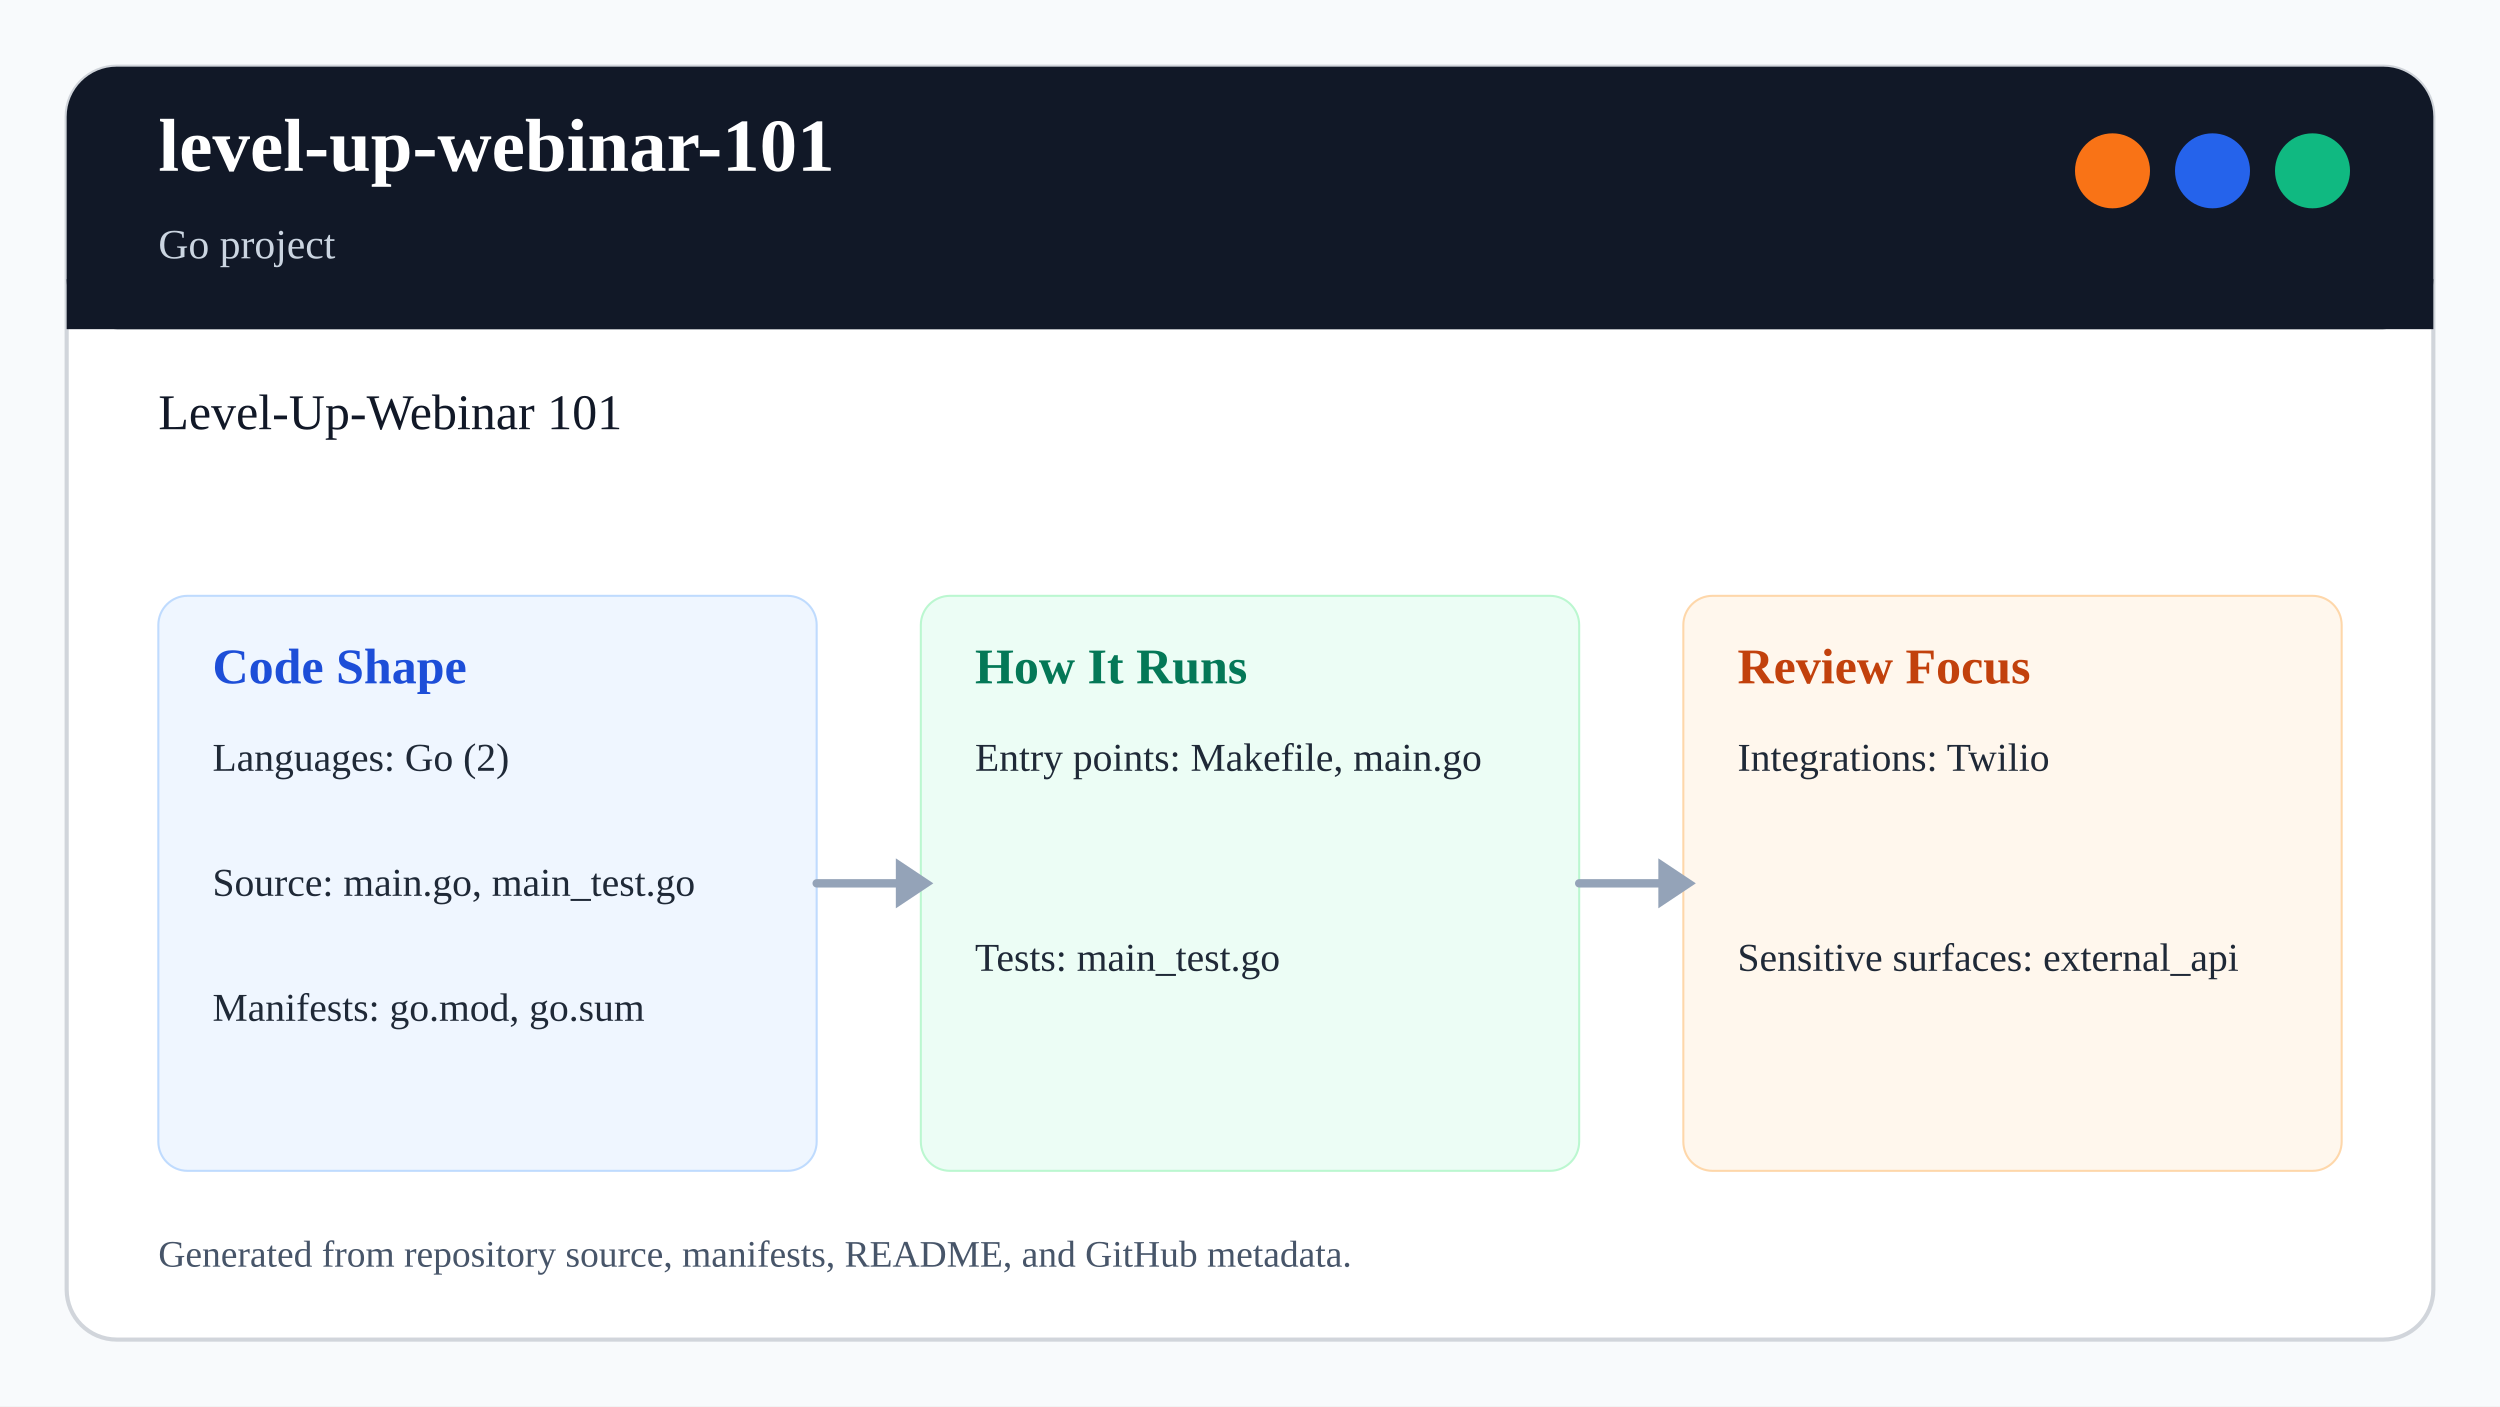
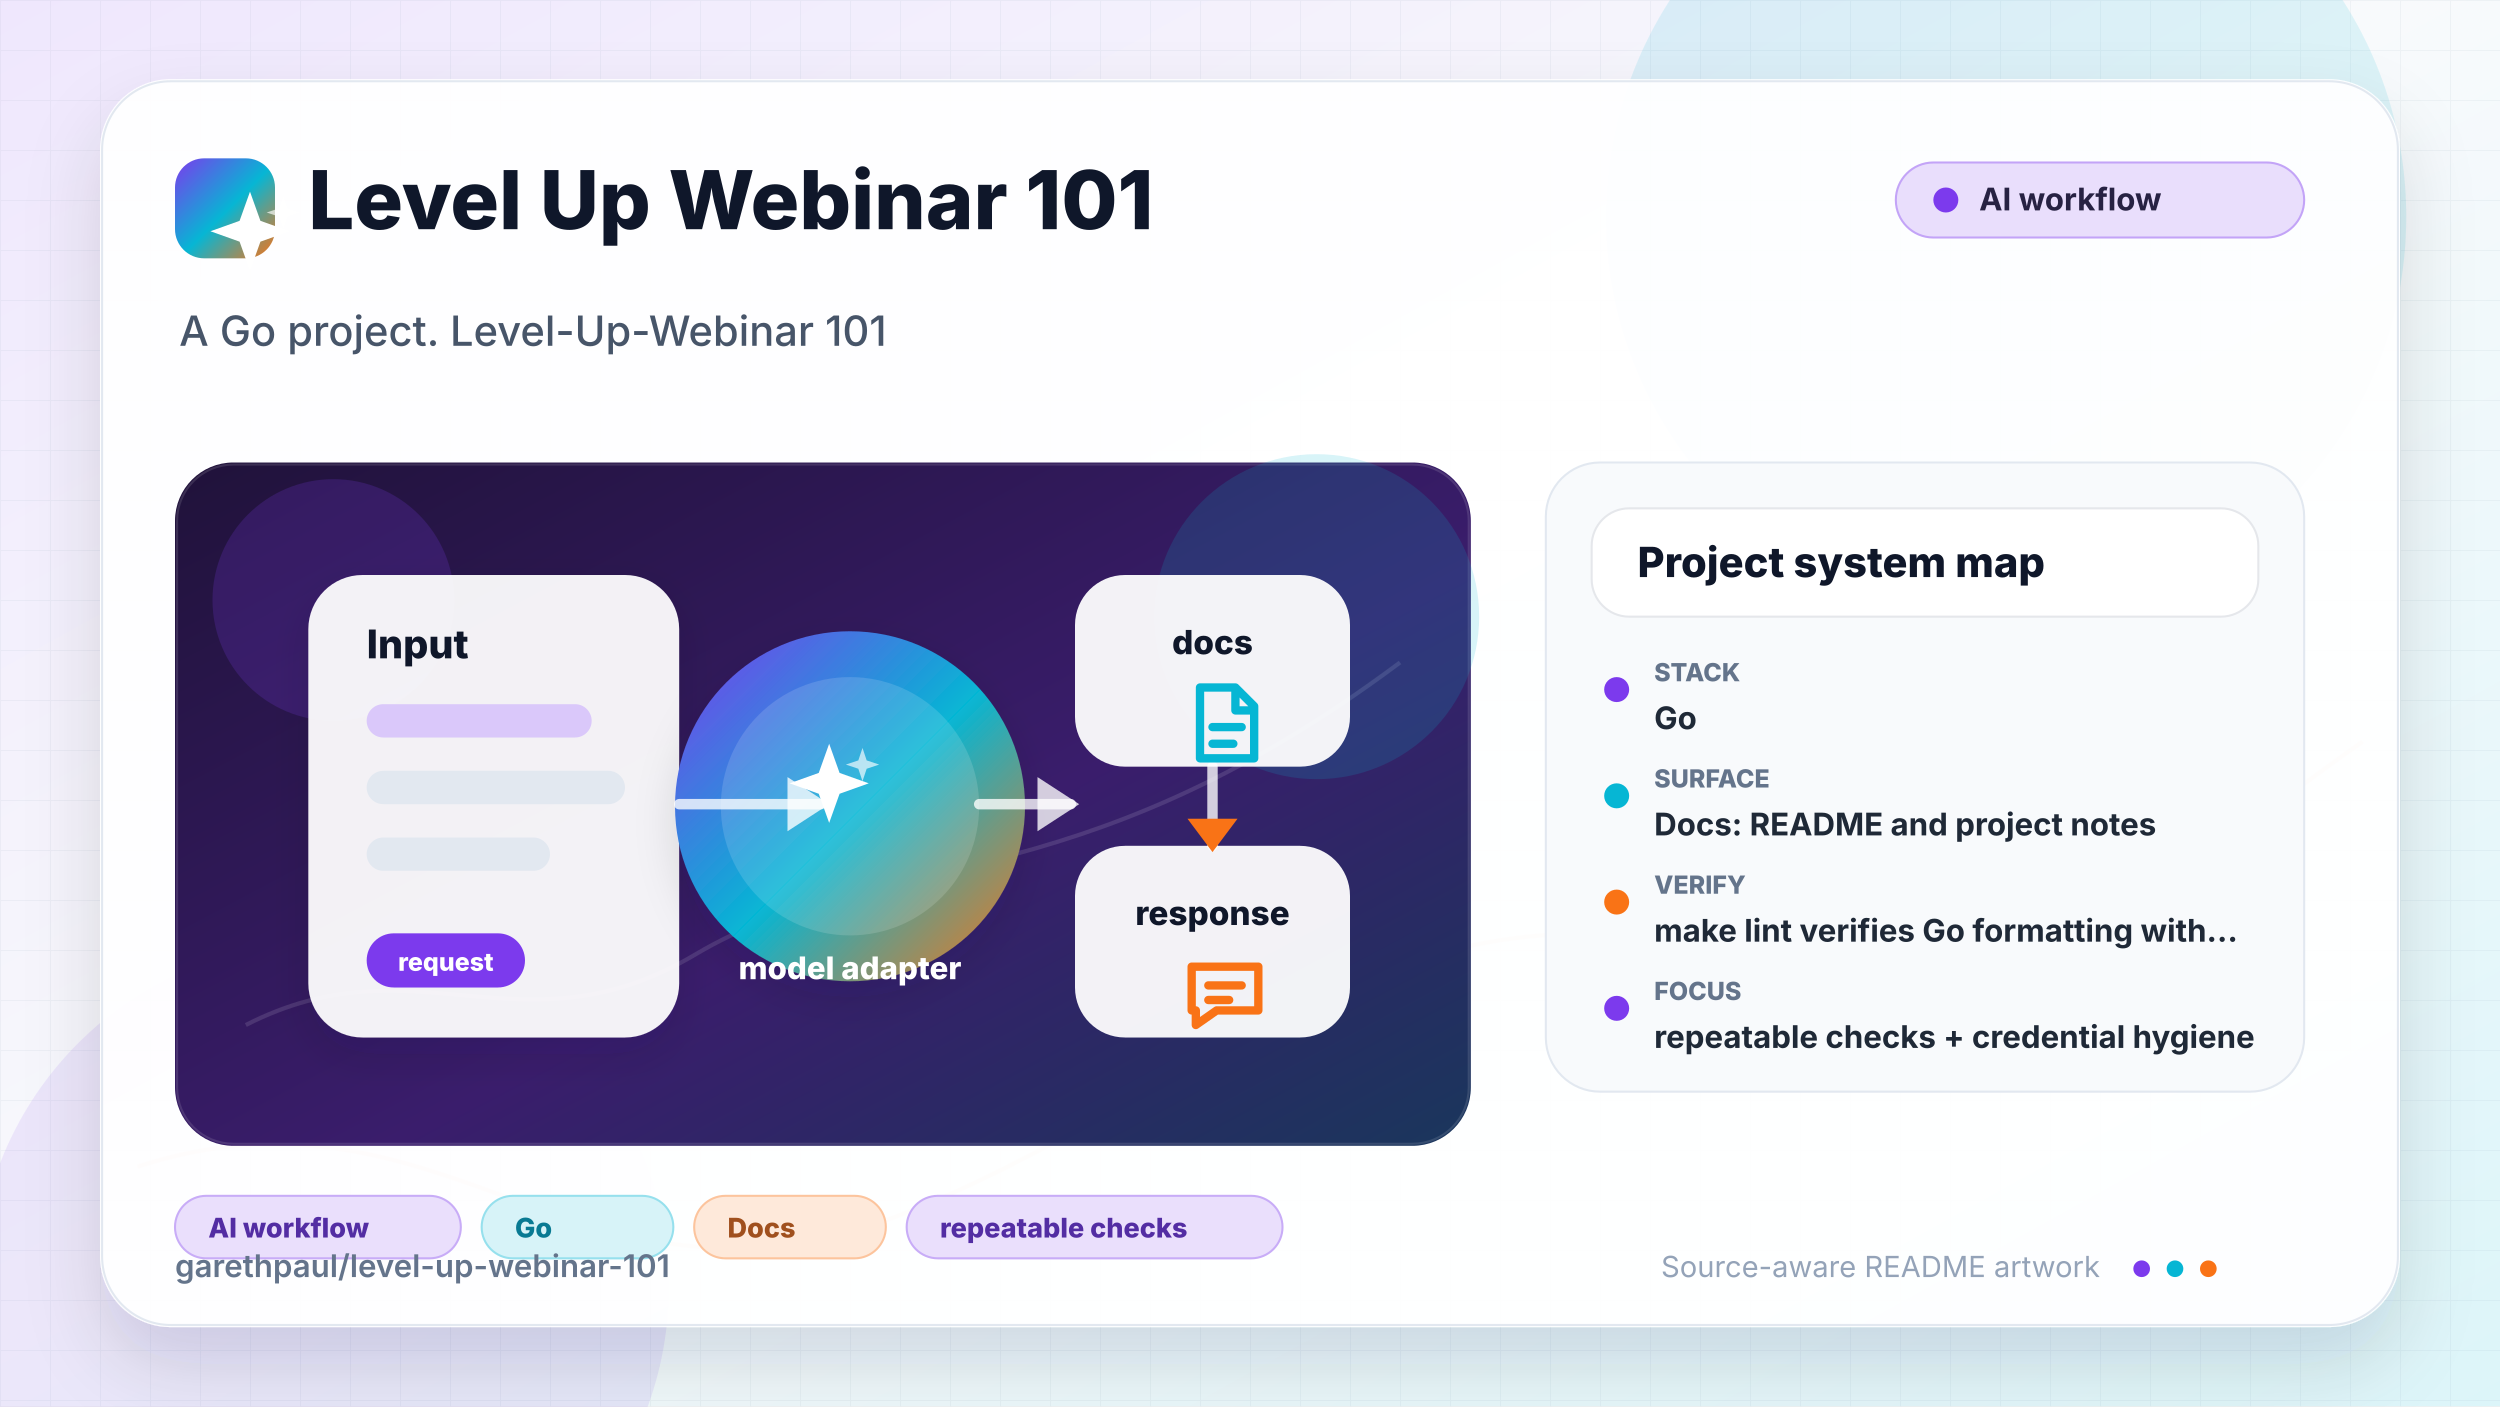
- <svg xmlns="http://www.w3.org/2000/svg" width="1200" height="675" viewBox="0 0 1200 675" role="img" aria-labelledby="title desc">
-   <rect width="1200" height="675" fill="#f8fafc" />
-   <rect x="32" y="32" width="1136" height="611" rx="24" fill="#ffffff" stroke="#d1d5db" stroke-width="2" />
-   <rect x="32" y="32" width="1136" height="126" rx="24" fill="#111827" />
-   <path d="M32 134h1136v24H32z" fill="#111827" />
-   <circle cx="1062" cy="82" r="18" fill="#2563eb" />
-   <circle cx="1110" cy="82" r="18" fill="#10b981" />
-   <circle cx="1014" cy="82" r="18" fill="#f97316" />
-   <text x="76" y="82" font-size="36" fill="#ffffff" font-weight="700">level-up-webinar-101</text>
-   <text x="76" y="124" font-size="20" fill="#cbd5e1">Go project</text>
-   <text x="76" y="206" font-size="24" fill="#111827">Level-Up-Webinar 101</text>
-   <rect x="76" y="286" width="316" height="276" rx="14" fill="#eff6ff" stroke="#bfdbfe" />
-   <text x="102" y="328" font-size="24" font-weight="700" fill="#1d4ed8">Code Shape</text>
-   <text x="102" y="370" font-size="19" fill="#1f2937">Languages: Go (2)</text>
-   <text x="102" y="430" font-size="19" fill="#1f2937">Source: main.go, main_test.go</text>
-   <text x="102" y="490" font-size="19" fill="#1f2937">Manifests: go.mod, go.sum</text>
-   <rect x="442" y="286" width="316" height="276" rx="14" fill="#ecfdf5" stroke="#bbf7d0" />
-   <text x="468" y="328" font-size="24" font-weight="700" fill="#047857">How It Runs</text>
-   <text x="468" y="370" font-size="19" fill="#1f2937">Entry points: Makefile, main.go</text>
-   <text x="468" y="466" font-size="19" fill="#1f2937">Tests: main_test.go</text>
-   <rect x="808" y="286" width="316" height="276" rx="14" fill="#fff7ed" stroke="#fed7aa" />
-   <text x="834" y="328" font-size="24" font-weight="700" fill="#c2410c">Review Focus</text>
-   <text x="834" y="370" font-size="19" fill="#1f2937">Integrations: Twilio</text>
-   <text x="834" y="466" font-size="19" fill="#1f2937">Sensitive surfaces: external_api</text>
-   <path d="M392 424h50" stroke="#94a3b8" stroke-width="4" stroke-linecap="round" />
-   <path d="M430 412l18 12-18 12z" fill="#94a3b8" />
-   <path d="M758 424h50" stroke="#94a3b8" stroke-width="4" stroke-linecap="round" />
-   <path d="M796 412l18 12-18 12z" fill="#94a3b8" />
-   <text x="76" y="608" font-size="18" fill="#475569">Generated from repository source, manifests, README, and GitHub metadata.</text>
+ <svg xmlns="http://www.w3.org/2000/svg" width="1200" height="675" viewBox="0 0 1200 675" role="img" aria-labelledby="p1nbr5cd-title p1nbr5cd-desc">
+   <defs>
+     <linearGradient id="p1nbr5cd-bg" x1="0" y1="0" x2="1" y2="1">
+       <stop offset="0%" stop-color="#efe7fd" />
+       <stop offset="48%" stop-color="#f8fafc" />
+       <stop offset="100%" stop-color="#dcf5f9" />
+     </linearGradient>
+     <linearGradient id="p1nbr5cd-stage" x1="0" y1="0" x2="1" y2="1">
+       <stop offset="0%" stop-color="#20123a" />
+       <stop offset="58%" stop-color="#3a1d6c" />
+       <stop offset="100%" stop-color="#1a365c" />
+     </linearGradient>
+     <linearGradient id="p1nbr5cd-accent" x1="0" y1="0" x2="1" y2="1">
+       <stop offset="0%" stop-color="#7c3aed" />
+       <stop offset="52%" stop-color="#06b6d4" />
+       <stop offset="100%" stop-color="#f97316" />
+     </linearGradient>
+     <linearGradient id="p1nbr5cd-soft" x1="0" y1="0" x2="1" y2="1">
+       <stop offset="0%" stop-color="#e0d0fb" />
+       <stop offset="100%" stop-color="#fee0cc" />
+     </linearGradient>
+     <filter id="p1nbr5cd-shadow" x="-20%" y="-20%" width="140%" height="150%">
+       <feDropShadow dx="0" dy="18" stdDeviation="18" flood-color="#0f172a" flood-opacity="0.14" />
+     </filter>
+     <filter id="p1nbr5cd-miniShadow" x="-20%" y="-20%" width="140%" height="150%">
+       <feDropShadow dx="0" dy="8" stdDeviation="10" flood-color="#0f172a" flood-opacity="0.12" />
+     </filter>
+     <pattern id="p1nbr5cd-grid" width="24" height="24" patternUnits="userSpaceOnUse">
+       <path d="M24 0H0v24" fill="none" stroke="#94a3b8" stroke-opacity="0.16" stroke-width="1" />
+     </pattern>
+     <style>
+       .label { font: 700 13px ui-sans-serif, system-ui, -apple-system, BlinkMacSystemFont, "Segoe UI", sans-serif; letter-spacing: 0; text-transform: uppercase; }
+       .body { font-family: ui-sans-serif, system-ui, -apple-system, BlinkMacSystemFont, "Segoe UI", sans-serif; letter-spacing: 0; }
+     </style>
+   </defs>
+   <rect width="1200" height="675" fill="url(#p1nbr5cd-bg)" />
+   <rect width="1200" height="675" fill="url(#p1nbr5cd-grid)" opacity="0.65" />
+   <circle cx="155" cy="618" r="166" fill="#7c3aed" opacity="0.10" />
+   <circle cx="963" cy="104" r="192" fill="#06b6d4" opacity="0.12" />
+   <path d="M66 560 C214 512 278 642 430 584 C576 528 676 408 838 462 C966 504 1034 426 1134 356" fill="none" stroke="#f97316" stroke-width="2" stroke-opacity="0.18" />
+   <rect x="48" y="38" width="1104" height="599" rx="34" fill="#ffffff" opacity="0.94" filter="url(#p1nbr5cd-shadow)" />
+   <rect x="49" y="39" width="1102" height="597" rx="33" fill="none" stroke="#e2e8f0" stroke-width="1" />
+   <g class="body">
+     <rect x="84" y="76" width="48" height="48" rx="14" fill="url(#p1nbr5cd-accent)" />
+     <path d="M22 2l5 14 14 5-14 5-5 14-5-14-14-5 14-5z" transform="translate(98 90)" fill="#ffffff" />
+     <path d="M38 4l2 6 6 2-6 2-2 6-2-6-6-2 6-2z" transform="translate(98 90)" fill="#ffffff" opacity="0.65" />
+     <text x="148" y="110" fill="#0f172a" font-size="39" font-weight="800">Level Up Webinar 101</text>
+     <rect x="910" y="78" width="196" height="36" rx="18" fill="#e9defc" stroke="#c3a4f7" />
+     <circle cx="934" cy="96" r="6" fill="#7c3aed" />
+     <text x="950" y="101" fill="#272243" font-size="15" font-weight="700">AI workflow</text>
+     <text x="86" y="166" fill="#475569" font-size="20" font-weight="500">A Go project. Level-Up-Webinar 101</text>
+   </g>
+   <g transform="translate(84 222)">
+     <rect x="0" y="0" width="622" height="328" rx="28" fill="url(#p1nbr5cd-stage)" />
+     <rect x="1" y="1" width="620" height="326" rx="27" fill="none" stroke="#ffffff" stroke-opacity="0.12" />
+     <path d="M34 270 C116 228 166 286 250 236 C338 184 430 214 588 96" fill="none" stroke="#ffffff" stroke-opacity="0.12" stroke-width="2" />
+     <circle cx="76" cy="66" r="58" fill="#7c3aed" opacity="0.20" />
+     <circle cx="548" cy="74" r="78" fill="#06b6d4" opacity="0.16" />
+     <g class="body">
+       <rect x="64" y="54" width="178" height="222" rx="26" fill="#ffffff" opacity="0.94" filter="url(#p1nbr5cd-miniShadow)" />
+       <text x="92" y="94" fill="#0f172a" font-size="19" font-weight="800">Input</text>
+       <rect x="92" y="116" width="108" height="16" rx="8" fill="#dac8fa" />
+       <rect x="92" y="148" width="124" height="16" rx="8" fill="#e2e8f0" />
+       <rect x="92" y="180" width="88" height="16" rx="8" fill="#e2e8f0" />
+       <rect x="92" y="226" width="76" height="26" rx="13" fill="#7c3aed" />
+       <text x="130" y="244" fill="#ffffff" font-size="12" font-weight="800" text-anchor="middle">request</text>
+       <circle cx="324" cy="165" r="84" fill="url(#p1nbr5cd-accent)" filter="url(#p1nbr5cd-miniShadow)" />
+       <circle cx="324" cy="165" r="62" fill="#ffffff" opacity="0.14" />
+       <path d="M22 2l5 14 14 5-14 5-5 14-5-14-14-5 14-5z" transform="translate(292 133)" fill="#ffffff" />
+       <path d="M38 4l2 6 6 2-6 2-2 6-2-6-6-2 6-2z" transform="translate(292 133)" fill="#ffffff" opacity="0.65" />
+       <text x="324" y="248" fill="#ffffff" font-size="15" font-weight="800" text-anchor="middle">model adapter</text>
+       <rect x="432" y="54" width="132" height="92" rx="24" fill="#ffffff" opacity="0.94" />
+       <rect x="432" y="184" width="132" height="92" rx="24" fill="#ffffff" opacity="0.94" />
+       <text x="498" y="92" fill="#0f172a" font-size="16" font-weight="800" text-anchor="middle">docs</text>
+       <text x="498" y="222" fill="#0f172a" font-size="16" font-weight="800" text-anchor="middle">response</text>
+       <path d="M242 164h68 M386 164h44 M498 146v38" stroke="#ffffff" stroke-width="5" stroke-linecap="round" opacity="0.78" />
+       <path d="M294 151l20 13-20 13 M414 151l20 13-20 13" fill="#ffffff" opacity="0.78" />
+       <path d="M486 171l12 16 12-16" fill="#f97316" />
+       <path d="M10 4h17l9 9v25H10z M27 4v11h9 M16 23h14 M16 31h10" transform="translate(482 104)" stroke="#06b6d4" stroke-width="4" stroke-linecap="round" stroke-linejoin="round" fill="none" />
+       <path d="M6 10h32v21H18L8 38v-7H6z" transform="translate(482 232)" stroke="#f97316" stroke-width="4" stroke-linecap="round" stroke-linejoin="round" fill="none" />
+       <path d="M14 19h16 M14 26h10" transform="translate(482 232)" stroke="#f97316" stroke-width="4" stroke-linecap="round" stroke-linejoin="round" fill="none" />
+     </g>
+   </g>
+   <g class="body" transform="translate(742 222)">
+     <rect x="0" y="0" width="364" height="302" rx="26" fill="#f8fafc" stroke="#e2e8f0" />
+     <rect x="22" y="22" width="320" height="52" rx="18" fill="#ffffff" stroke="#e5e7eb" />
+     <text x="44" y="55" fill="#0f172a" font-size="20" font-weight="800">Project system map</text>
+     <g transform="translate(24 94)">
+       <circle cx="10" cy="15" r="6" fill="#7c3aed" />
+       <text x="28" y="11" fill="#64748b" font-size="12" font-weight="800">STACK</text>
+       <text x="28" y="34" fill="#1f2937" font-size="15" font-weight="650">Go</text>
+     </g>
+     <g transform="translate(24 145)">
+       <circle cx="10" cy="15" r="6" fill="#06b6d4" />
+       <text x="28" y="11" fill="#64748b" font-size="12" font-weight="800">SURFACE</text>
+       <text x="28" y="34" fill="#1f2937" font-size="15" font-weight="650">Docs: README and project notes</text>
+     </g>
+     <g transform="translate(24 196)">
+       <circle cx="10" cy="15" r="6" fill="#f97316" />
+       <text x="28" y="11" fill="#64748b" font-size="12" font-weight="800">VERIFY</text>
+       <text x="28" y="34" fill="#1f2937" font-size="15" font-weight="650">make lint verifies Go formatting with...</text>
+     </g>
+     <g transform="translate(24 247)">
+       <circle cx="10" cy="15" r="6" fill="#7c3aed" />
+       <text x="28" y="11" fill="#64748b" font-size="12" font-weight="800">FOCUS</text>
+       <text x="28" y="34" fill="#1f2937" font-size="15" font-weight="650">repeatable checks + credential hygiene</text>
+     </g>
+   </g>
+   <g class="body">
+     <rect x="84" y="574" width="137.2" height="30" rx="15" fill="#eadffc" stroke="#c8acf7" />
+     <text x="100" y="594" fill="#532da3" font-size="13" font-weight="800">AI workflow</text>
+     <rect x="231.2" y="574" width="92" height="30" rx="15" fill="#d7f3f8" stroke="#96e0ed" />
+     <text x="247.2" y="594" fill="#097a93" font-size="13" font-weight="800">Go</text>
+     <rect x="333.2" y="574" width="92" height="30" rx="15" fill="#fee9da" stroke="#fcc49d" />
+     <text x="349.2" y="594" fill="#a0501e" font-size="13" font-weight="800">Docs</text>
+     <rect x="435.2" y="574" width="180.4" height="30" rx="15" fill="#eadffc" stroke="#c8acf7" />
+     <text x="451.2" y="594" fill="#532da3" font-size="13" font-weight="800">repeatable checks</text>
+   </g>
+   <g class="body">
+     <text x="84" y="613" fill="#64748b" font-size="15" font-weight="600">garethpaul/level-up-webinar-101</text>
+     <text x="1008" y="613" fill="#94a3b8" font-size="14" text-anchor="end">Source-aware README artwork</text>
+     <circle cx="1028" cy="609" r="4" fill="#7c3aed" />
+     <circle cx="1044" cy="609" r="4" fill="#06b6d4" />
+     <circle cx="1060" cy="609" r="4" fill="#f97316" />
+   </g>
</svg>
